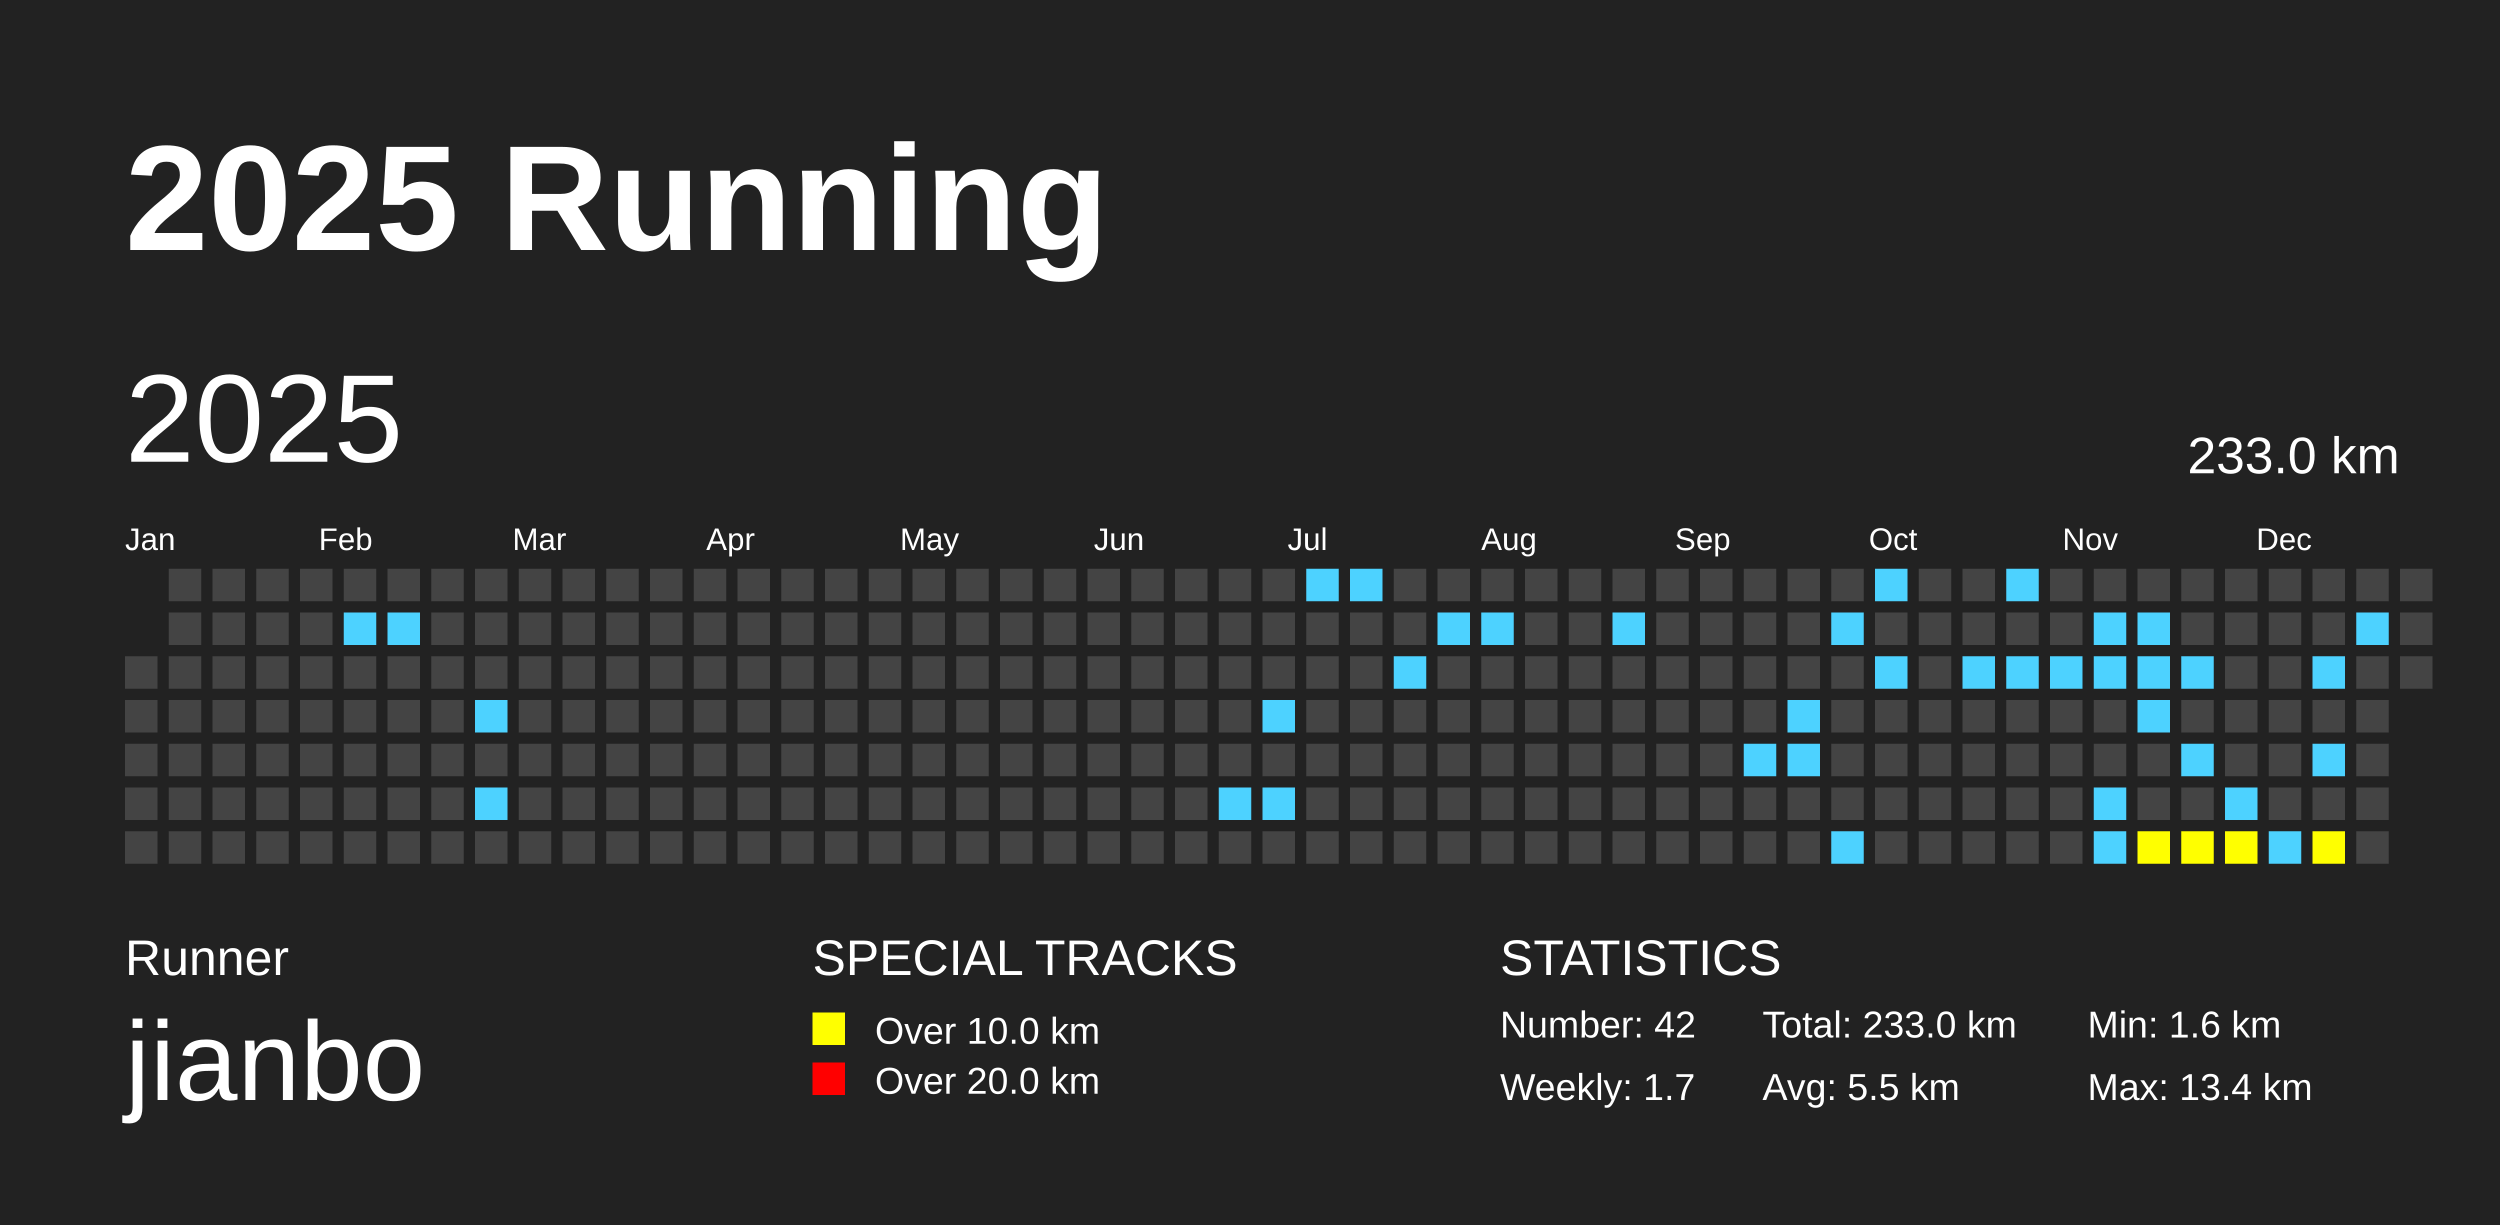
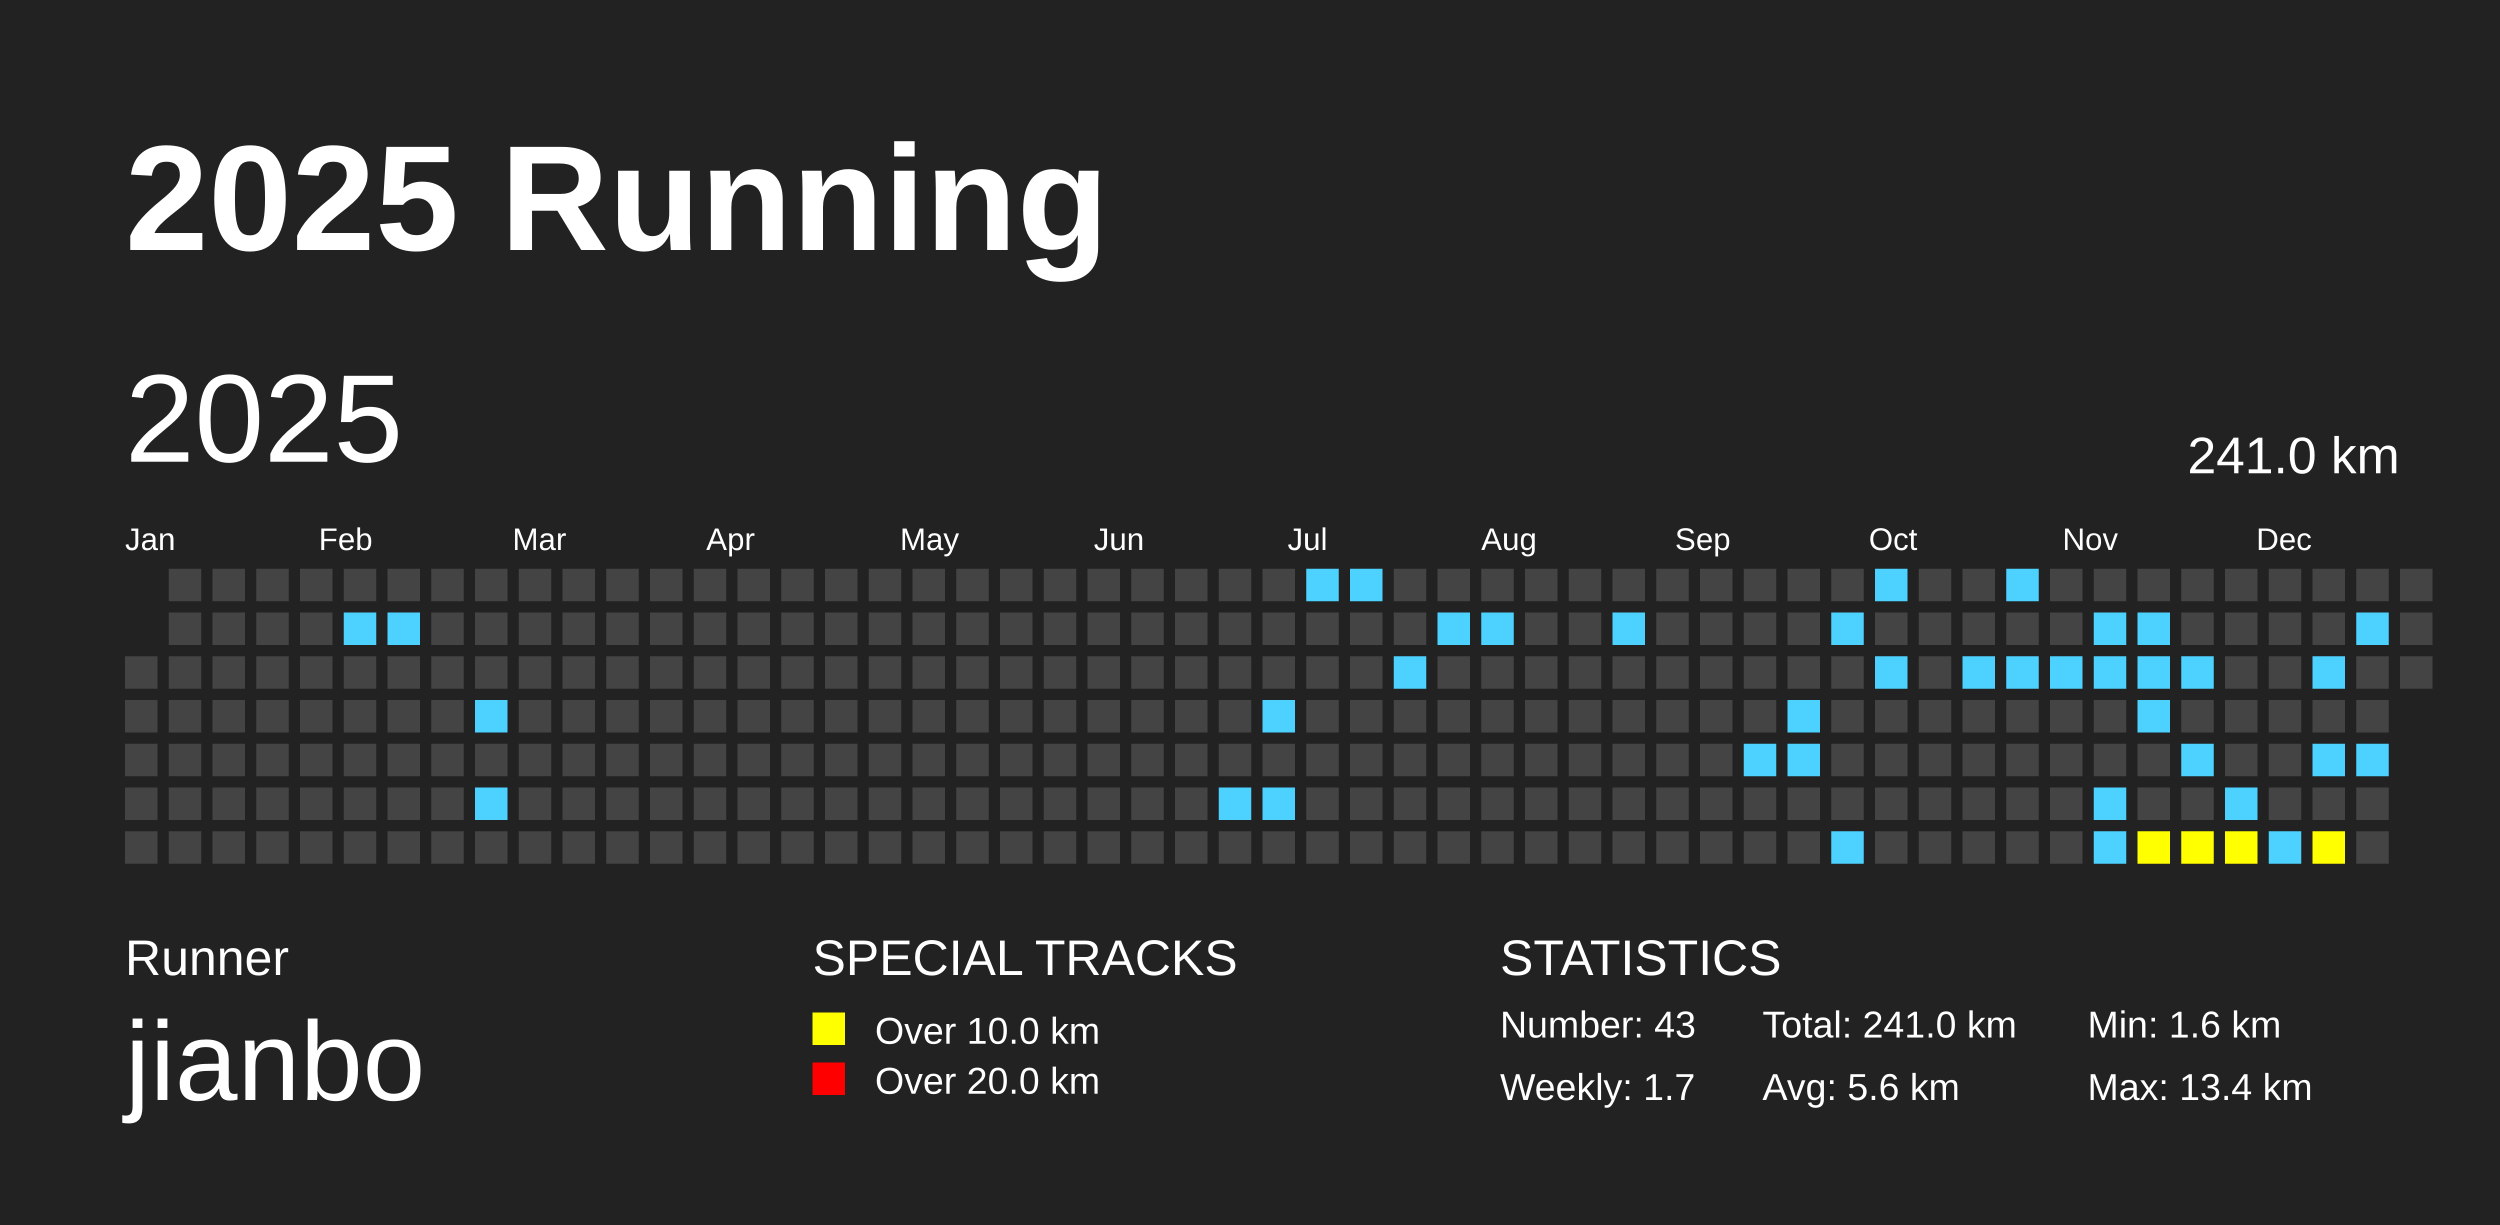
<svg xmlns="http://www.w3.org/2000/svg" baseProfile="full" height="98mm" version="1.1" viewBox="0,0,200,98" width="200mm">
  <defs />
  <rect fill="#222222" height="98" width="200" x="0" y="0" />
  <text fill="#FFFFFF" style="font-size:12px; font-family:Arial; font-weight:bold;" x="10" y="20">2025 Running</text>
  <text fill="#FFFFFF" style="font-size:4px; font-family:Arial" x="10" y="78">Runner</text>
  <text fill="#FFFFFF" style="font-size:9px; font-family:Arial" x="10" y="88">jianbo</text>
  <text fill="#FFFFFF" style="font-size:4px; font-family:Arial" x="65" y="78">SPECIAL TRACKS</text>
  <rect fill="yellow" height="2.6" width="2.6" x="65" y="81" />
  <text fill="#FFFFFF" style="font-size:3px; font-family:Arial" x="70" y="83.5">Over 10.0 km</text>
  <rect fill="red" height="2.6" width="2.6" x="65" y="85" />
  <text fill="#FFFFFF" style="font-size:3px; font-family:Arial" x="70" y="87.5">Over 20.0 km</text>
  <text fill="#FFFFFF" style="font-size:4px; font-family:Arial" x="120" y="78">STATISTICS</text>
-   <text fill="#FFFFFF" style="font-size:3px; font-family:Arial" x="120" y="83">Number: 42</text>
+   <text fill="#FFFFFF" style="font-size:3px; font-family:Arial" x="120" y="83">Number: 43</text>
  <text fill="#FFFFFF" style="font-size:3px; font-family:Arial" x="120" y="88">Weekly: 1.7</text>
-   <text fill="#FFFFFF" style="font-size:3px; font-family:Arial" x="141" y="83">Total: 233.0 km</text>
-   <text fill="#FFFFFF" style="font-size:3px; font-family:Arial" x="141" y="88">Avg: 5.5 km</text>
+   <text fill="#FFFFFF" style="font-size:3px; font-family:Arial" x="141" y="83">Total: 241.0 km</text>
+   <text fill="#FFFFFF" style="font-size:3px; font-family:Arial" x="141" y="88">Avg: 5.6 km</text>
  <text fill="#FFFFFF" style="font-size:3px; font-family:Arial" x="167" y="83">Min: 1.6 km</text>
  <text fill="#FFFFFF" style="font-size:3px; font-family:Arial" x="167" y="88">Max: 13.4 km</text>
  <text dominant-baseline="hanging" fill="#FFFFFF" style="font-size:10.0px; font-family:Arial;" x="10" y="30">2025</text>
-   <text dominant-baseline="hanging" fill="#FFFFFF" style="font-size:4.125px; font-family:Arial;" x="175" y="35">233.0 km</text>
+   <text dominant-baseline="hanging" fill="#FFFFFF" style="font-size:4.125px; font-family:Arial;" x="175" y="35">241.0 km</text>
  <text fill="#FFFFFF" style="font-size:2.5px; font-family:Arial" x="10.0" y="44">Jan</text>
  <text fill="#FFFFFF" style="font-size:2.5px; font-family:Arial" x="25.5" y="44">Feb</text>
  <text fill="#FFFFFF" style="font-size:2.5px; font-family:Arial" x="41.0" y="44">Mar</text>
  <text fill="#FFFFFF" style="font-size:2.5px; font-family:Arial" x="56.5" y="44">Apr</text>
  <text fill="#FFFFFF" style="font-size:2.5px; font-family:Arial" x="72.0" y="44">May</text>
  <text fill="#FFFFFF" style="font-size:2.5px; font-family:Arial" x="87.5" y="44">Jun</text>
  <text fill="#FFFFFF" style="font-size:2.5px; font-family:Arial" x="103.0" y="44">Jul</text>
  <text fill="#FFFFFF" style="font-size:2.5px; font-family:Arial" x="118.5" y="44">Aug</text>
  <text fill="#FFFFFF" style="font-size:2.5px; font-family:Arial" x="134.0" y="44">Sep</text>
  <text fill="#FFFFFF" style="font-size:2.5px; font-family:Arial" x="149.5" y="44">Oct</text>
  <text fill="#FFFFFF" style="font-size:2.5px; font-family:Arial" x="165.0" y="44">Nov</text>
  <text fill="#FFFFFF" style="font-size:2.5px; font-family:Arial" x="180.5" y="44">Dec</text>
  <rect fill="#444444" height="2.6" width="2.6" x="10.0" y="52.5" />
  <rect fill="#444444" height="2.6" width="2.6" x="10.0" y="56.0" />
  <rect fill="#444444" height="2.6" width="2.6" x="10.0" y="59.5" />
  <rect fill="#444444" height="2.6" width="2.6" x="10.0" y="63.0" />
  <rect fill="#444444" height="2.6" width="2.6" x="10.0" y="66.5" />
  <rect fill="#444444" height="2.6" width="2.6" x="13.5" y="45.5" />
  <rect fill="#444444" height="2.6" width="2.6" x="13.5" y="49.0" />
  <rect fill="#444444" height="2.6" width="2.6" x="13.5" y="52.5" />
  <rect fill="#444444" height="2.6" width="2.6" x="13.5" y="56.0" />
  <rect fill="#444444" height="2.6" width="2.6" x="13.5" y="59.5" />
  <rect fill="#444444" height="2.6" width="2.6" x="13.5" y="63.0" />
  <rect fill="#444444" height="2.6" width="2.6" x="13.5" y="66.5" />
  <rect fill="#444444" height="2.6" width="2.6" x="17.0" y="45.5" />
  <rect fill="#444444" height="2.6" width="2.6" x="17.0" y="49.0" />
  <rect fill="#444444" height="2.6" width="2.6" x="17.0" y="52.5" />
  <rect fill="#444444" height="2.6" width="2.6" x="17.0" y="56.0" />
  <rect fill="#444444" height="2.6" width="2.6" x="17.0" y="59.5" />
  <rect fill="#444444" height="2.6" width="2.6" x="17.0" y="63.0" />
  <rect fill="#444444" height="2.6" width="2.6" x="17.0" y="66.5" />
  <rect fill="#444444" height="2.6" width="2.6" x="20.5" y="45.5" />
  <rect fill="#444444" height="2.6" width="2.6" x="20.5" y="49.0" />
  <rect fill="#444444" height="2.6" width="2.6" x="20.5" y="52.5" />
  <rect fill="#444444" height="2.6" width="2.6" x="20.5" y="56.0" />
  <rect fill="#444444" height="2.6" width="2.6" x="20.5" y="59.5" />
  <rect fill="#444444" height="2.6" width="2.6" x="20.5" y="63.0" />
  <rect fill="#444444" height="2.6" width="2.6" x="20.5" y="66.5" />
  <rect fill="#444444" height="2.6" width="2.6" x="24.0" y="45.5" />
  <rect fill="#444444" height="2.6" width="2.6" x="24.0" y="49.0" />
  <rect fill="#444444" height="2.6" width="2.6" x="24.0" y="52.5" />
  <rect fill="#444444" height="2.6" width="2.6" x="24.0" y="56.0" />
  <rect fill="#444444" height="2.6" width="2.6" x="24.0" y="59.5" />
  <rect fill="#444444" height="2.6" width="2.6" x="24.0" y="63.0" />
  <rect fill="#444444" height="2.6" width="2.6" x="24.0" y="66.5" />
  <rect fill="#444444" height="2.6" width="2.6" x="27.5" y="45.5" />
  <rect fill="#4DD2FF" height="2.6" width="2.6" x="27.5" y="49.0" />
  <rect fill="#444444" height="2.6" width="2.6" x="27.5" y="52.5" />
  <rect fill="#444444" height="2.6" width="2.6" x="27.5" y="56.0" />
  <rect fill="#444444" height="2.6" width="2.6" x="27.5" y="59.5" />
  <rect fill="#444444" height="2.6" width="2.6" x="27.5" y="63.0" />
  <rect fill="#444444" height="2.6" width="2.6" x="27.5" y="66.5" />
  <rect fill="#444444" height="2.6" width="2.6" x="31.0" y="45.5" />
  <rect fill="#4DD2FF" height="2.6" width="2.6" x="31.0" y="49.0" />
  <rect fill="#444444" height="2.6" width="2.6" x="31.0" y="52.5" />
  <rect fill="#444444" height="2.6" width="2.6" x="31.0" y="56.0" />
  <rect fill="#444444" height="2.6" width="2.6" x="31.0" y="59.5" />
  <rect fill="#444444" height="2.6" width="2.6" x="31.0" y="63.0" />
  <rect fill="#444444" height="2.6" width="2.6" x="31.0" y="66.5" />
  <rect fill="#444444" height="2.6" width="2.6" x="34.5" y="45.5" />
  <rect fill="#444444" height="2.6" width="2.6" x="34.5" y="49.0" />
  <rect fill="#444444" height="2.6" width="2.6" x="34.5" y="52.5" />
  <rect fill="#444444" height="2.6" width="2.6" x="34.5" y="56.0" />
  <rect fill="#444444" height="2.6" width="2.6" x="34.5" y="59.5" />
  <rect fill="#444444" height="2.6" width="2.6" x="34.5" y="63.0" />
  <rect fill="#444444" height="2.6" width="2.6" x="34.5" y="66.5" />
  <rect fill="#444444" height="2.6" width="2.6" x="38.0" y="45.5" />
  <rect fill="#444444" height="2.6" width="2.6" x="38.0" y="49.0" />
  <rect fill="#444444" height="2.6" width="2.6" x="38.0" y="52.5" />
  <rect fill="#4DD2FF" height="2.6" width="2.6" x="38.0" y="56.0" />
  <rect fill="#444444" height="2.6" width="2.6" x="38.0" y="59.5" />
  <rect fill="#4DD2FF" height="2.6" width="2.6" x="38.0" y="63.0" />
  <rect fill="#444444" height="2.6" width="2.6" x="38.0" y="66.5" />
  <rect fill="#444444" height="2.6" width="2.6" x="41.5" y="45.5" />
  <rect fill="#444444" height="2.6" width="2.6" x="41.5" y="49.0" />
  <rect fill="#444444" height="2.6" width="2.6" x="41.5" y="52.5" />
  <rect fill="#444444" height="2.6" width="2.6" x="41.5" y="56.0" />
  <rect fill="#444444" height="2.6" width="2.6" x="41.5" y="59.5" />
  <rect fill="#444444" height="2.6" width="2.6" x="41.5" y="63.0" />
  <rect fill="#444444" height="2.6" width="2.6" x="41.5" y="66.5" />
  <rect fill="#444444" height="2.6" width="2.6" x="45.0" y="45.5" />
  <rect fill="#444444" height="2.6" width="2.6" x="45.0" y="49.0" />
  <rect fill="#444444" height="2.6" width="2.6" x="45.0" y="52.5" />
  <rect fill="#444444" height="2.6" width="2.6" x="45.0" y="56.0" />
  <rect fill="#444444" height="2.6" width="2.6" x="45.0" y="59.5" />
  <rect fill="#444444" height="2.6" width="2.6" x="45.0" y="63.0" />
  <rect fill="#444444" height="2.6" width="2.6" x="45.0" y="66.5" />
  <rect fill="#444444" height="2.6" width="2.6" x="48.5" y="45.5" />
  <rect fill="#444444" height="2.6" width="2.6" x="48.5" y="49.0" />
  <rect fill="#444444" height="2.6" width="2.6" x="48.5" y="52.5" />
  <rect fill="#444444" height="2.6" width="2.6" x="48.5" y="56.0" />
  <rect fill="#444444" height="2.6" width="2.6" x="48.5" y="59.5" />
  <rect fill="#444444" height="2.6" width="2.6" x="48.5" y="63.0" />
  <rect fill="#444444" height="2.6" width="2.6" x="48.5" y="66.5" />
  <rect fill="#444444" height="2.6" width="2.6" x="52.0" y="45.5" />
  <rect fill="#444444" height="2.6" width="2.6" x="52.0" y="49.0" />
  <rect fill="#444444" height="2.6" width="2.6" x="52.0" y="52.5" />
  <rect fill="#444444" height="2.6" width="2.6" x="52.0" y="56.0" />
  <rect fill="#444444" height="2.6" width="2.6" x="52.0" y="59.5" />
  <rect fill="#444444" height="2.6" width="2.6" x="52.0" y="63.0" />
  <rect fill="#444444" height="2.6" width="2.6" x="52.0" y="66.5" />
  <rect fill="#444444" height="2.6" width="2.6" x="55.5" y="45.5" />
  <rect fill="#444444" height="2.6" width="2.6" x="55.5" y="49.0" />
  <rect fill="#444444" height="2.6" width="2.6" x="55.5" y="52.5" />
  <rect fill="#444444" height="2.6" width="2.6" x="55.5" y="56.0" />
  <rect fill="#444444" height="2.6" width="2.6" x="55.5" y="59.5" />
  <rect fill="#444444" height="2.6" width="2.6" x="55.5" y="63.0" />
  <rect fill="#444444" height="2.6" width="2.6" x="55.5" y="66.5" />
  <rect fill="#444444" height="2.6" width="2.6" x="59.0" y="45.5" />
  <rect fill="#444444" height="2.6" width="2.6" x="59.0" y="49.0" />
  <rect fill="#444444" height="2.6" width="2.6" x="59.0" y="52.5" />
  <rect fill="#444444" height="2.6" width="2.6" x="59.0" y="56.0" />
  <rect fill="#444444" height="2.6" width="2.6" x="59.0" y="59.5" />
  <rect fill="#444444" height="2.6" width="2.6" x="59.0" y="63.0" />
  <rect fill="#444444" height="2.6" width="2.6" x="59.0" y="66.5" />
  <rect fill="#444444" height="2.6" width="2.6" x="62.5" y="45.5" />
  <rect fill="#444444" height="2.6" width="2.6" x="62.5" y="49.0" />
  <rect fill="#444444" height="2.6" width="2.6" x="62.5" y="52.5" />
  <rect fill="#444444" height="2.6" width="2.6" x="62.5" y="56.0" />
  <rect fill="#444444" height="2.6" width="2.6" x="62.5" y="59.5" />
  <rect fill="#444444" height="2.6" width="2.6" x="62.5" y="63.0" />
  <rect fill="#444444" height="2.6" width="2.6" x="62.5" y="66.5" />
  <rect fill="#444444" height="2.6" width="2.6" x="66.0" y="45.5" />
  <rect fill="#444444" height="2.6" width="2.6" x="66.0" y="49.0" />
  <rect fill="#444444" height="2.6" width="2.6" x="66.0" y="52.5" />
  <rect fill="#444444" height="2.6" width="2.6" x="66.0" y="56.0" />
  <rect fill="#444444" height="2.6" width="2.6" x="66.0" y="59.5" />
  <rect fill="#444444" height="2.6" width="2.6" x="66.0" y="63.0" />
  <rect fill="#444444" height="2.6" width="2.6" x="66.0" y="66.5" />
  <rect fill="#444444" height="2.6" width="2.6" x="69.5" y="45.5" />
  <rect fill="#444444" height="2.6" width="2.6" x="69.5" y="49.0" />
  <rect fill="#444444" height="2.6" width="2.6" x="69.5" y="52.5" />
  <rect fill="#444444" height="2.6" width="2.6" x="69.5" y="56.0" />
  <rect fill="#444444" height="2.6" width="2.6" x="69.5" y="59.5" />
  <rect fill="#444444" height="2.6" width="2.6" x="69.5" y="63.0" />
  <rect fill="#444444" height="2.6" width="2.6" x="69.5" y="66.5" />
  <rect fill="#444444" height="2.6" width="2.6" x="73.0" y="45.5" />
  <rect fill="#444444" height="2.6" width="2.6" x="73.0" y="49.0" />
  <rect fill="#444444" height="2.6" width="2.6" x="73.0" y="52.5" />
  <rect fill="#444444" height="2.6" width="2.6" x="73.0" y="56.0" />
  <rect fill="#444444" height="2.6" width="2.6" x="73.0" y="59.5" />
  <rect fill="#444444" height="2.6" width="2.6" x="73.0" y="63.0" />
  <rect fill="#444444" height="2.6" width="2.6" x="73.0" y="66.5" />
  <rect fill="#444444" height="2.6" width="2.6" x="76.5" y="45.5" />
  <rect fill="#444444" height="2.6" width="2.6" x="76.5" y="49.0" />
  <rect fill="#444444" height="2.6" width="2.6" x="76.5" y="52.5" />
  <rect fill="#444444" height="2.6" width="2.6" x="76.5" y="56.0" />
  <rect fill="#444444" height="2.6" width="2.6" x="76.5" y="59.5" />
  <rect fill="#444444" height="2.6" width="2.6" x="76.5" y="63.0" />
  <rect fill="#444444" height="2.6" width="2.6" x="76.5" y="66.5" />
  <rect fill="#444444" height="2.6" width="2.6" x="80.0" y="45.5" />
  <rect fill="#444444" height="2.6" width="2.6" x="80.0" y="49.0" />
  <rect fill="#444444" height="2.6" width="2.6" x="80.0" y="52.5" />
  <rect fill="#444444" height="2.6" width="2.6" x="80.0" y="56.0" />
  <rect fill="#444444" height="2.6" width="2.6" x="80.0" y="59.5" />
  <rect fill="#444444" height="2.6" width="2.6" x="80.0" y="63.0" />
  <rect fill="#444444" height="2.6" width="2.6" x="80.0" y="66.5" />
  <rect fill="#444444" height="2.6" width="2.6" x="83.5" y="45.5" />
  <rect fill="#444444" height="2.6" width="2.6" x="83.5" y="49.0" />
  <rect fill="#444444" height="2.6" width="2.6" x="83.5" y="52.5" />
  <rect fill="#444444" height="2.6" width="2.6" x="83.5" y="56.0" />
  <rect fill="#444444" height="2.6" width="2.6" x="83.5" y="59.5" />
  <rect fill="#444444" height="2.6" width="2.6" x="83.5" y="63.0" />
  <rect fill="#444444" height="2.6" width="2.6" x="83.5" y="66.5" />
  <rect fill="#444444" height="2.6" width="2.6" x="87.0" y="45.5" />
  <rect fill="#444444" height="2.6" width="2.6" x="87.0" y="49.0" />
  <rect fill="#444444" height="2.6" width="2.6" x="87.0" y="52.5" />
  <rect fill="#444444" height="2.6" width="2.6" x="87.0" y="56.0" />
  <rect fill="#444444" height="2.6" width="2.6" x="87.0" y="59.5" />
  <rect fill="#444444" height="2.6" width="2.6" x="87.0" y="63.0" />
  <rect fill="#444444" height="2.6" width="2.6" x="87.0" y="66.5" />
  <rect fill="#444444" height="2.6" width="2.6" x="90.5" y="45.5" />
  <rect fill="#444444" height="2.6" width="2.6" x="90.5" y="49.0" />
  <rect fill="#444444" height="2.6" width="2.6" x="90.5" y="52.5" />
  <rect fill="#444444" height="2.6" width="2.6" x="90.5" y="56.0" />
  <rect fill="#444444" height="2.6" width="2.6" x="90.5" y="59.5" />
  <rect fill="#444444" height="2.6" width="2.6" x="90.5" y="63.0" />
  <rect fill="#444444" height="2.6" width="2.6" x="90.5" y="66.5" />
  <rect fill="#444444" height="2.6" width="2.6" x="94.0" y="45.5" />
  <rect fill="#444444" height="2.6" width="2.6" x="94.0" y="49.0" />
  <rect fill="#444444" height="2.6" width="2.6" x="94.0" y="52.5" />
  <rect fill="#444444" height="2.6" width="2.6" x="94.0" y="56.0" />
  <rect fill="#444444" height="2.6" width="2.6" x="94.0" y="59.5" />
  <rect fill="#444444" height="2.6" width="2.6" x="94.0" y="63.0" />
  <rect fill="#444444" height="2.6" width="2.6" x="94.0" y="66.5" />
  <rect fill="#444444" height="2.6" width="2.6" x="97.5" y="45.5" />
  <rect fill="#444444" height="2.6" width="2.6" x="97.5" y="49.0" />
  <rect fill="#444444" height="2.6" width="2.6" x="97.5" y="52.5" />
  <rect fill="#444444" height="2.6" width="2.6" x="97.5" y="56.0" />
  <rect fill="#444444" height="2.6" width="2.6" x="97.5" y="59.5" />
  <rect fill="#4DD2FF" height="2.6" width="2.6" x="97.5" y="63.0" />
  <rect fill="#444444" height="2.6" width="2.6" x="97.5" y="66.5" />
  <rect fill="#444444" height="2.6" width="2.6" x="101.0" y="45.5" />
  <rect fill="#444444" height="2.6" width="2.6" x="101.0" y="49.0" />
  <rect fill="#444444" height="2.6" width="2.6" x="101.0" y="52.5" />
  <rect fill="#4DD2FF" height="2.6" width="2.6" x="101.0" y="56.0" />
  <rect fill="#444444" height="2.6" width="2.6" x="101.0" y="59.5" />
  <rect fill="#4DD2FF" height="2.6" width="2.6" x="101.0" y="63.0" />
  <rect fill="#444444" height="2.6" width="2.6" x="101.0" y="66.5" />
  <rect fill="#4DD2FF" height="2.6" width="2.6" x="104.5" y="45.5" />
  <rect fill="#444444" height="2.6" width="2.6" x="104.5" y="49.0" />
  <rect fill="#444444" height="2.6" width="2.6" x="104.5" y="52.5" />
  <rect fill="#444444" height="2.6" width="2.6" x="104.5" y="56.0" />
  <rect fill="#444444" height="2.6" width="2.6" x="104.5" y="59.5" />
  <rect fill="#444444" height="2.6" width="2.6" x="104.5" y="63.0" />
  <rect fill="#444444" height="2.6" width="2.6" x="104.5" y="66.5" />
  <rect fill="#4DD2FF" height="2.6" width="2.6" x="108.0" y="45.5" />
  <rect fill="#444444" height="2.6" width="2.6" x="108.0" y="49.0" />
  <rect fill="#444444" height="2.6" width="2.6" x="108.0" y="52.5" />
  <rect fill="#444444" height="2.6" width="2.6" x="108.0" y="56.0" />
  <rect fill="#444444" height="2.6" width="2.6" x="108.0" y="59.5" />
  <rect fill="#444444" height="2.6" width="2.6" x="108.0" y="63.0" />
  <rect fill="#444444" height="2.6" width="2.6" x="108.0" y="66.5" />
  <rect fill="#444444" height="2.6" width="2.6" x="111.5" y="45.5" />
  <rect fill="#444444" height="2.6" width="2.6" x="111.5" y="49.0" />
  <rect fill="#4DD2FF" height="2.6" width="2.6" x="111.5" y="52.5" />
  <rect fill="#444444" height="2.6" width="2.6" x="111.5" y="56.0" />
  <rect fill="#444444" height="2.6" width="2.6" x="111.5" y="59.5" />
  <rect fill="#444444" height="2.6" width="2.6" x="111.5" y="63.0" />
  <rect fill="#444444" height="2.6" width="2.6" x="111.5" y="66.5" />
  <rect fill="#444444" height="2.6" width="2.6" x="115.0" y="45.5" />
  <rect fill="#4DD2FF" height="2.6" width="2.6" x="115.0" y="49.0" />
  <rect fill="#444444" height="2.6" width="2.6" x="115.0" y="52.5" />
  <rect fill="#444444" height="2.6" width="2.6" x="115.0" y="56.0" />
  <rect fill="#444444" height="2.6" width="2.6" x="115.0" y="59.5" />
  <rect fill="#444444" height="2.6" width="2.6" x="115.0" y="63.0" />
  <rect fill="#444444" height="2.6" width="2.6" x="115.0" y="66.5" />
  <rect fill="#444444" height="2.6" width="2.6" x="118.5" y="45.5" />
  <rect fill="#4DD2FF" height="2.6" width="2.6" x="118.5" y="49.0" />
  <rect fill="#444444" height="2.6" width="2.6" x="118.5" y="52.5" />
  <rect fill="#444444" height="2.6" width="2.6" x="118.5" y="56.0" />
  <rect fill="#444444" height="2.6" width="2.6" x="118.5" y="59.5" />
  <rect fill="#444444" height="2.6" width="2.6" x="118.5" y="63.0" />
  <rect fill="#444444" height="2.6" width="2.6" x="118.5" y="66.5" />
  <rect fill="#444444" height="2.6" width="2.6" x="122.0" y="45.5" />
  <rect fill="#444444" height="2.6" width="2.6" x="122.0" y="49.0" />
  <rect fill="#444444" height="2.6" width="2.6" x="122.0" y="52.5" />
  <rect fill="#444444" height="2.6" width="2.6" x="122.0" y="56.0" />
  <rect fill="#444444" height="2.6" width="2.6" x="122.0" y="59.5" />
  <rect fill="#444444" height="2.6" width="2.6" x="122.0" y="63.0" />
  <rect fill="#444444" height="2.6" width="2.6" x="122.0" y="66.5" />
  <rect fill="#444444" height="2.6" width="2.6" x="125.5" y="45.5" />
  <rect fill="#444444" height="2.6" width="2.6" x="125.5" y="49.0" />
  <rect fill="#444444" height="2.6" width="2.6" x="125.5" y="52.5" />
  <rect fill="#444444" height="2.6" width="2.6" x="125.5" y="56.0" />
  <rect fill="#444444" height="2.6" width="2.6" x="125.5" y="59.5" />
  <rect fill="#444444" height="2.6" width="2.6" x="125.5" y="63.0" />
  <rect fill="#444444" height="2.6" width="2.6" x="125.5" y="66.5" />
  <rect fill="#444444" height="2.6" width="2.6" x="129.0" y="45.5" />
  <rect fill="#4DD2FF" height="2.6" width="2.6" x="129.0" y="49.0" />
  <rect fill="#444444" height="2.6" width="2.6" x="129.0" y="52.5" />
  <rect fill="#444444" height="2.6" width="2.6" x="129.0" y="56.0" />
  <rect fill="#444444" height="2.6" width="2.6" x="129.0" y="59.5" />
  <rect fill="#444444" height="2.6" width="2.6" x="129.0" y="63.0" />
  <rect fill="#444444" height="2.6" width="2.6" x="129.0" y="66.5" />
  <rect fill="#444444" height="2.6" width="2.6" x="132.5" y="45.5" />
  <rect fill="#444444" height="2.6" width="2.6" x="132.5" y="49.0" />
  <rect fill="#444444" height="2.6" width="2.6" x="132.5" y="52.5" />
  <rect fill="#444444" height="2.6" width="2.6" x="132.5" y="56.0" />
  <rect fill="#444444" height="2.6" width="2.6" x="132.5" y="59.5" />
  <rect fill="#444444" height="2.6" width="2.6" x="132.5" y="63.0" />
  <rect fill="#444444" height="2.6" width="2.6" x="132.5" y="66.5" />
  <rect fill="#444444" height="2.6" width="2.6" x="136.0" y="45.5" />
  <rect fill="#444444" height="2.6" width="2.6" x="136.0" y="49.0" />
  <rect fill="#444444" height="2.6" width="2.6" x="136.0" y="52.5" />
  <rect fill="#444444" height="2.6" width="2.6" x="136.0" y="56.0" />
  <rect fill="#444444" height="2.6" width="2.6" x="136.0" y="59.5" />
  <rect fill="#444444" height="2.6" width="2.6" x="136.0" y="63.0" />
  <rect fill="#444444" height="2.6" width="2.6" x="136.0" y="66.5" />
  <rect fill="#444444" height="2.6" width="2.6" x="139.5" y="45.5" />
  <rect fill="#444444" height="2.6" width="2.6" x="139.5" y="49.0" />
  <rect fill="#444444" height="2.6" width="2.6" x="139.5" y="52.5" />
  <rect fill="#444444" height="2.6" width="2.6" x="139.5" y="56.0" />
  <rect fill="#4DD2FF" height="2.6" width="2.6" x="139.5" y="59.5" />
  <rect fill="#444444" height="2.6" width="2.6" x="139.5" y="63.0" />
  <rect fill="#444444" height="2.6" width="2.6" x="139.5" y="66.5" />
  <rect fill="#444444" height="2.6" width="2.6" x="143.0" y="45.5" />
  <rect fill="#444444" height="2.6" width="2.6" x="143.0" y="49.0" />
  <rect fill="#444444" height="2.6" width="2.6" x="143.0" y="52.5" />
  <rect fill="#4DD2FF" height="2.6" width="2.6" x="143.0" y="56.0" />
  <rect fill="#4DD2FF" height="2.6" width="2.6" x="143.0" y="59.5" />
  <rect fill="#444444" height="2.6" width="2.6" x="143.0" y="63.0" />
  <rect fill="#444444" height="2.6" width="2.6" x="143.0" y="66.5" />
  <rect fill="#444444" height="2.6" width="2.6" x="146.5" y="45.5" />
  <rect fill="#4DD2FF" height="2.6" width="2.6" x="146.5" y="49.0" />
  <rect fill="#444444" height="2.6" width="2.6" x="146.5" y="52.5" />
  <rect fill="#444444" height="2.6" width="2.6" x="146.5" y="56.0" />
  <rect fill="#444444" height="2.6" width="2.6" x="146.5" y="59.5" />
  <rect fill="#444444" height="2.6" width="2.6" x="146.5" y="63.0" />
  <rect fill="#4DD2FF" height="2.6" width="2.6" x="146.5" y="66.5" />
  <rect fill="#4DD2FF" height="2.6" width="2.6" x="150.0" y="45.5" />
  <rect fill="#444444" height="2.6" width="2.6" x="150.0" y="49.0" />
  <rect fill="#4DD2FF" height="2.6" width="2.6" x="150.0" y="52.5" />
  <rect fill="#444444" height="2.6" width="2.6" x="150.0" y="56.0" />
  <rect fill="#444444" height="2.6" width="2.6" x="150.0" y="59.5" />
  <rect fill="#444444" height="2.6" width="2.6" x="150.0" y="63.0" />
  <rect fill="#444444" height="2.6" width="2.6" x="150.0" y="66.5" />
  <rect fill="#444444" height="2.6" width="2.6" x="153.5" y="45.5" />
  <rect fill="#444444" height="2.6" width="2.6" x="153.5" y="49.0" />
  <rect fill="#444444" height="2.6" width="2.6" x="153.5" y="52.5" />
  <rect fill="#444444" height="2.6" width="2.6" x="153.5" y="56.0" />
  <rect fill="#444444" height="2.6" width="2.6" x="153.5" y="59.5" />
  <rect fill="#444444" height="2.6" width="2.6" x="153.5" y="63.0" />
  <rect fill="#444444" height="2.6" width="2.6" x="153.5" y="66.5" />
  <rect fill="#444444" height="2.6" width="2.6" x="157.0" y="45.5" />
  <rect fill="#444444" height="2.6" width="2.6" x="157.0" y="49.0" />
  <rect fill="#4DD2FF" height="2.6" width="2.6" x="157.0" y="52.5" />
  <rect fill="#444444" height="2.6" width="2.6" x="157.0" y="56.0" />
  <rect fill="#444444" height="2.6" width="2.6" x="157.0" y="59.5" />
  <rect fill="#444444" height="2.6" width="2.6" x="157.0" y="63.0" />
  <rect fill="#444444" height="2.6" width="2.6" x="157.0" y="66.5" />
  <rect fill="#4DD2FF" height="2.6" width="2.6" x="160.5" y="45.5" />
  <rect fill="#444444" height="2.6" width="2.6" x="160.5" y="49.0" />
  <rect fill="#4DD2FF" height="2.6" width="2.6" x="160.5" y="52.5" />
  <rect fill="#444444" height="2.6" width="2.6" x="160.5" y="56.0" />
  <rect fill="#444444" height="2.6" width="2.6" x="160.5" y="59.5" />
  <rect fill="#444444" height="2.6" width="2.6" x="160.5" y="63.0" />
  <rect fill="#444444" height="2.6" width="2.6" x="160.5" y="66.5" />
  <rect fill="#444444" height="2.6" width="2.6" x="164.0" y="45.5" />
  <rect fill="#444444" height="2.6" width="2.6" x="164.0" y="49.0" />
  <rect fill="#4DD2FF" height="2.6" width="2.6" x="164.0" y="52.5" />
  <rect fill="#444444" height="2.6" width="2.6" x="164.0" y="56.0" />
  <rect fill="#444444" height="2.6" width="2.6" x="164.0" y="59.5" />
  <rect fill="#444444" height="2.6" width="2.6" x="164.0" y="63.0" />
  <rect fill="#444444" height="2.6" width="2.6" x="164.0" y="66.5" />
  <rect fill="#444444" height="2.6" width="2.6" x="167.5" y="45.5" />
  <rect fill="#4DD2FF" height="2.6" width="2.6" x="167.5" y="49.0" />
  <rect fill="#4DD2FF" height="2.6" width="2.6" x="167.5" y="52.5" />
  <rect fill="#444444" height="2.6" width="2.6" x="167.5" y="56.0" />
  <rect fill="#444444" height="2.6" width="2.6" x="167.5" y="59.5" />
  <rect fill="#4DD2FF" height="2.6" width="2.6" x="167.5" y="63.0" />
  <rect fill="#4DD2FF" height="2.6" width="2.6" x="167.5" y="66.5" />
  <rect fill="#444444" height="2.6" width="2.6" x="171.0" y="45.5" />
  <rect fill="#4DD2FF" height="2.6" width="2.6" x="171.0" y="49.0" />
  <rect fill="#4DD2FF" height="2.6" width="2.6" x="171.0" y="52.5" />
  <rect fill="#4DD2FF" height="2.6" width="2.6" x="171.0" y="56.0" />
  <rect fill="#444444" height="2.6" width="2.6" x="171.0" y="59.5" />
  <rect fill="#444444" height="2.6" width="2.6" x="171.0" y="63.0" />
  <rect fill="yellow" height="2.6" width="2.6" x="171.0" y="66.5" />
  <rect fill="#444444" height="2.6" width="2.6" x="174.5" y="45.5" />
  <rect fill="#444444" height="2.6" width="2.6" x="174.5" y="49.0" />
  <rect fill="#4DD2FF" height="2.6" width="2.6" x="174.5" y="52.5" />
  <rect fill="#444444" height="2.6" width="2.6" x="174.5" y="56.0" />
  <rect fill="#4DD2FF" height="2.6" width="2.6" x="174.5" y="59.5" />
  <rect fill="#444444" height="2.6" width="2.6" x="174.5" y="63.0" />
  <rect fill="yellow" height="2.6" width="2.6" x="174.5" y="66.5" />
  <rect fill="#444444" height="2.6" width="2.6" x="178.0" y="45.5" />
  <rect fill="#444444" height="2.6" width="2.6" x="178.0" y="49.0" />
  <rect fill="#444444" height="2.6" width="2.6" x="178.0" y="52.5" />
  <rect fill="#444444" height="2.6" width="2.6" x="178.0" y="56.0" />
  <rect fill="#444444" height="2.6" width="2.6" x="178.0" y="59.5" />
  <rect fill="#4DD2FF" height="2.6" width="2.6" x="178.0" y="63.0" />
  <rect fill="yellow" height="2.6" width="2.6" x="178.0" y="66.5" />
  <rect fill="#444444" height="2.6" width="2.6" x="181.5" y="45.5" />
  <rect fill="#444444" height="2.6" width="2.6" x="181.5" y="49.0" />
  <rect fill="#444444" height="2.6" width="2.6" x="181.5" y="52.5" />
  <rect fill="#444444" height="2.6" width="2.6" x="181.5" y="56.0" />
  <rect fill="#444444" height="2.6" width="2.6" x="181.5" y="59.5" />
  <rect fill="#444444" height="2.6" width="2.6" x="181.5" y="63.0" />
  <rect fill="#4DD2FF" height="2.6" width="2.6" x="181.5" y="66.5" />
  <rect fill="#444444" height="2.6" width="2.6" x="185.0" y="45.5" />
  <rect fill="#444444" height="2.6" width="2.6" x="185.0" y="49.0" />
  <rect fill="#4DD2FF" height="2.6" width="2.6" x="185.0" y="52.5" />
  <rect fill="#444444" height="2.6" width="2.6" x="185.0" y="56.0" />
  <rect fill="#4DD2FF" height="2.6" width="2.6" x="185.0" y="59.5" />
  <rect fill="#444444" height="2.6" width="2.6" x="185.0" y="63.0" />
  <rect fill="yellow" height="2.6" width="2.6" x="185.0" y="66.5" />
  <rect fill="#444444" height="2.6" width="2.6" x="188.5" y="45.5" />
  <rect fill="#4DD2FF" height="2.6" width="2.6" x="188.5" y="49.0" />
  <rect fill="#444444" height="2.6" width="2.6" x="188.5" y="52.5" />
  <rect fill="#444444" height="2.6" width="2.6" x="188.5" y="56.0" />
-   <rect fill="#444444" height="2.6" width="2.6" x="188.5" y="59.5" />
+   <rect fill="#4DD2FF" height="2.6" width="2.6" x="188.5" y="59.5" />
  <rect fill="#444444" height="2.6" width="2.6" x="188.5" y="63.0" />
  <rect fill="#444444" height="2.6" width="2.6" x="188.5" y="66.5" />
  <rect fill="#444444" height="2.6" width="2.6" x="192.0" y="45.5" />
  <rect fill="#444444" height="2.6" width="2.6" x="192.0" y="49.0" />
  <rect fill="#444444" height="2.6" width="2.6" x="192.0" y="52.5" />
</svg>
